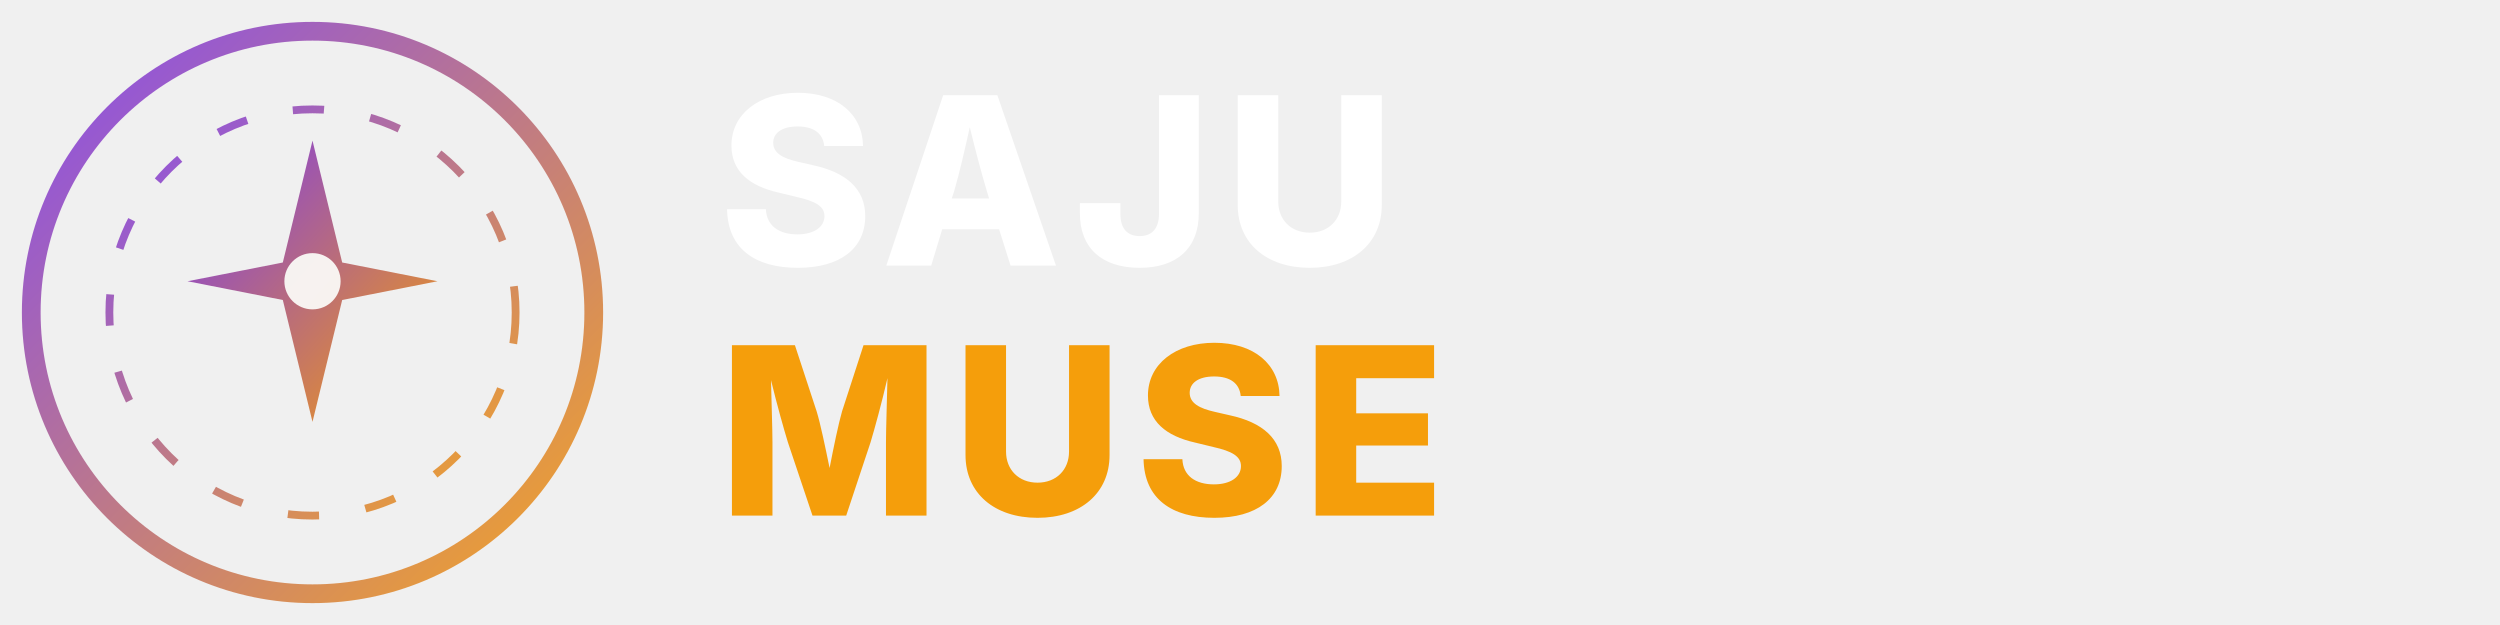
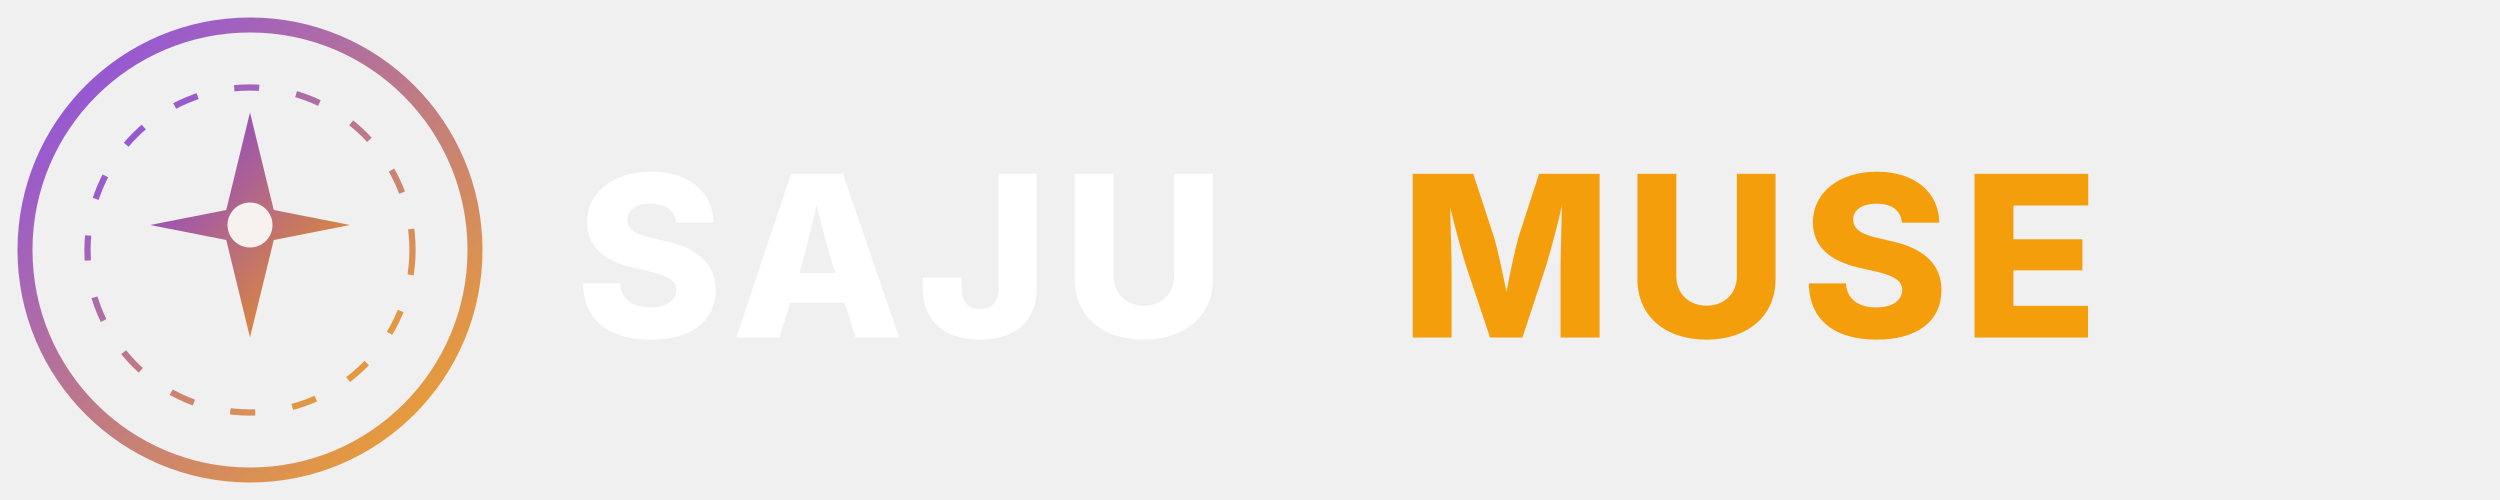
- <svg xmlns="http://www.w3.org/2000/svg" viewBox="0 0 160 40" fill="none">
+ <svg xmlns="http://www.w3.org/2000/svg" viewBox="0 0 200 40" fill="none">
  <defs>
    <linearGradient id="emblemGrad" x1="0" y1="0" x2="1" y2="1">
      <stop offset="0%" stop-color="#7C3AED" />
      <stop offset="100%" stop-color="#F59E0B" />
    </linearGradient>
    <linearGradient id="ringGrad" x1="0" y1="0" x2="1" y2="1">
      <stop offset="0%" stop-color="#7C3AED" stop-opacity="0.9" />
      <stop offset="100%" stop-color="#F59E0B" stop-opacity="0.9" />
    </linearGradient>
  </defs>
  <circle cx="20" cy="20" r="18" stroke="url(#ringGrad)" stroke-width="1.2" />
  <circle cx="20" cy="20" r="13" stroke="url(#ringGrad)" stroke-width="0.5" stroke-dasharray="2 3" />
  <path d="M20 9 L21.9 16.8 L28 18 L21.9 19.2 L20 27 L18.1 19.2 L12 18 L18.1 16.8 Z" fill="url(#emblemGrad)" />
  <circle cx="20" cy="18" r="1.8" fill="#FAF9F6" opacity="0.95" />
-   <text x="46" y="17" font-family="Pretendard, Inter, -apple-system, sans-serif" font-size="15" font-weight="800" fill="#FFFFFF" letter-spacing="0.8">SAJU</text>
-   <text x="46" y="33" font-family="Pretendard, Inter, -apple-system, sans-serif" font-size="15" font-weight="800" fill="#F59E0B" letter-spacing="0.8">MUSE</text>
+   <text x="46" y="27" font-family="Pretendard, Inter, -apple-system, sans-serif" font-size="18" font-weight="800" fill="#FFFFFF" letter-spacing="1">SAJU</text>
+   <text x="112" y="27" font-family="Pretendard, Inter, -apple-system, sans-serif" font-size="18" font-weight="800" fill="#F59E0B" letter-spacing="1">MUSE</text>
</svg>
